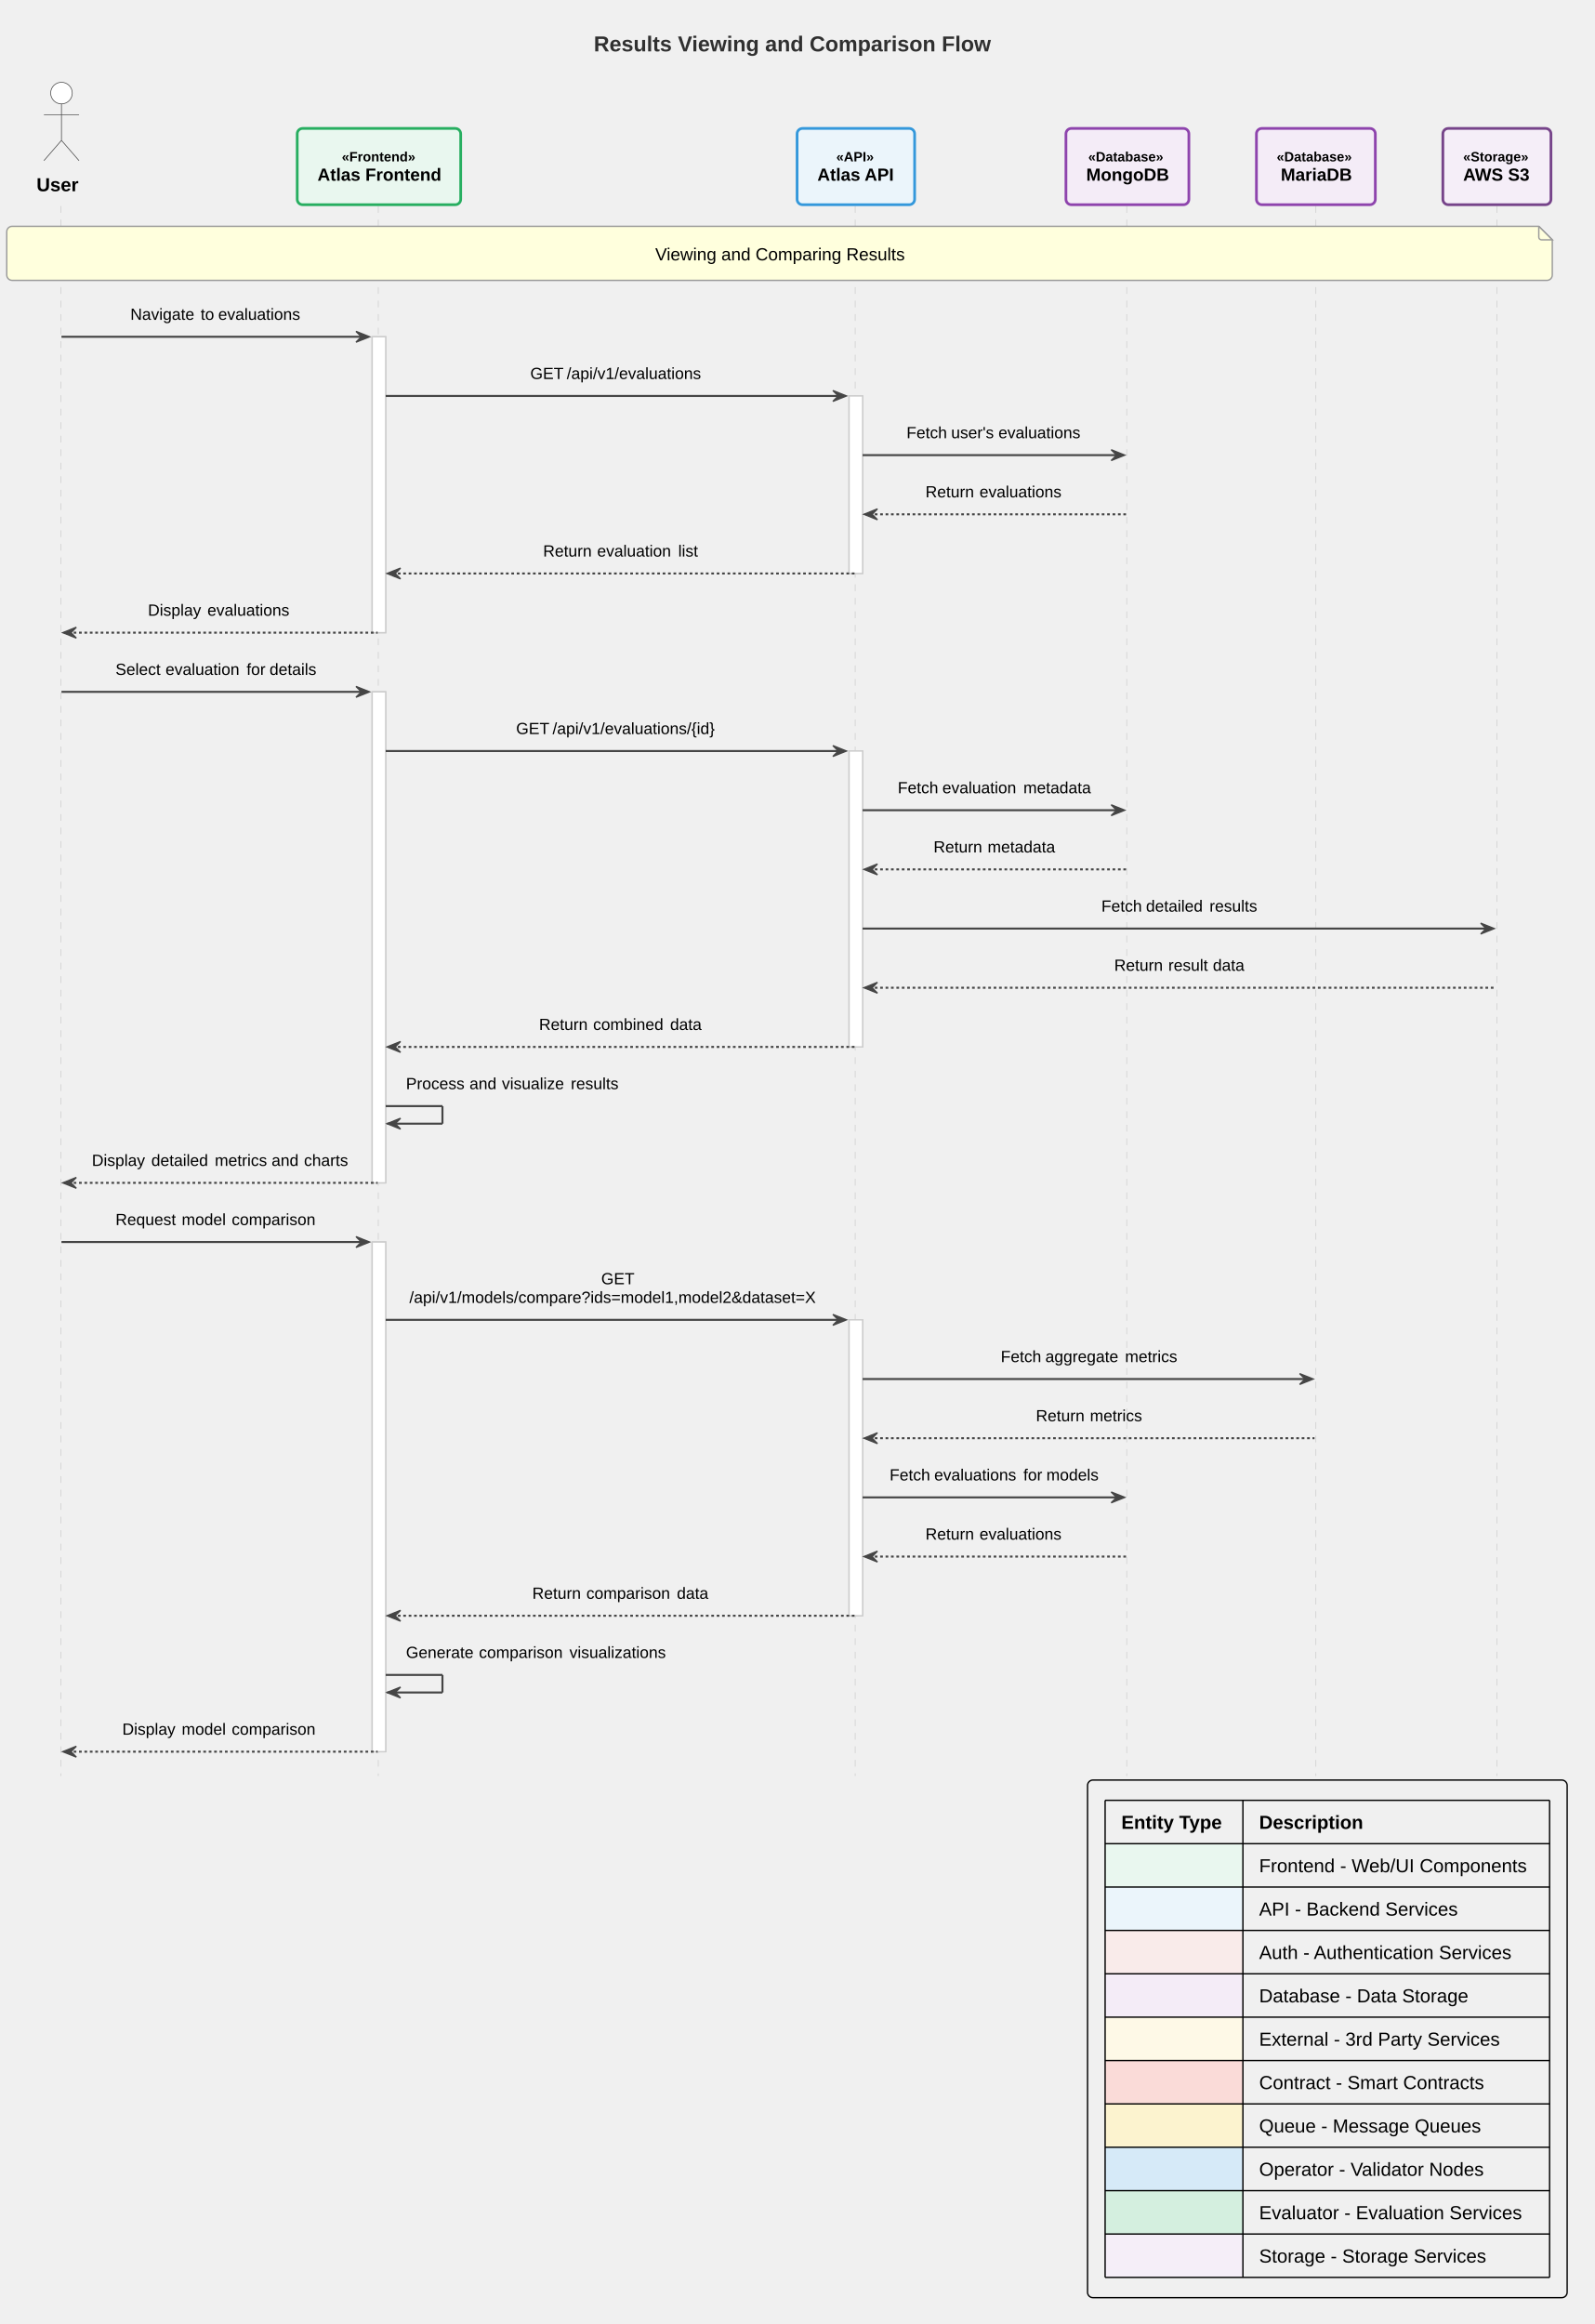
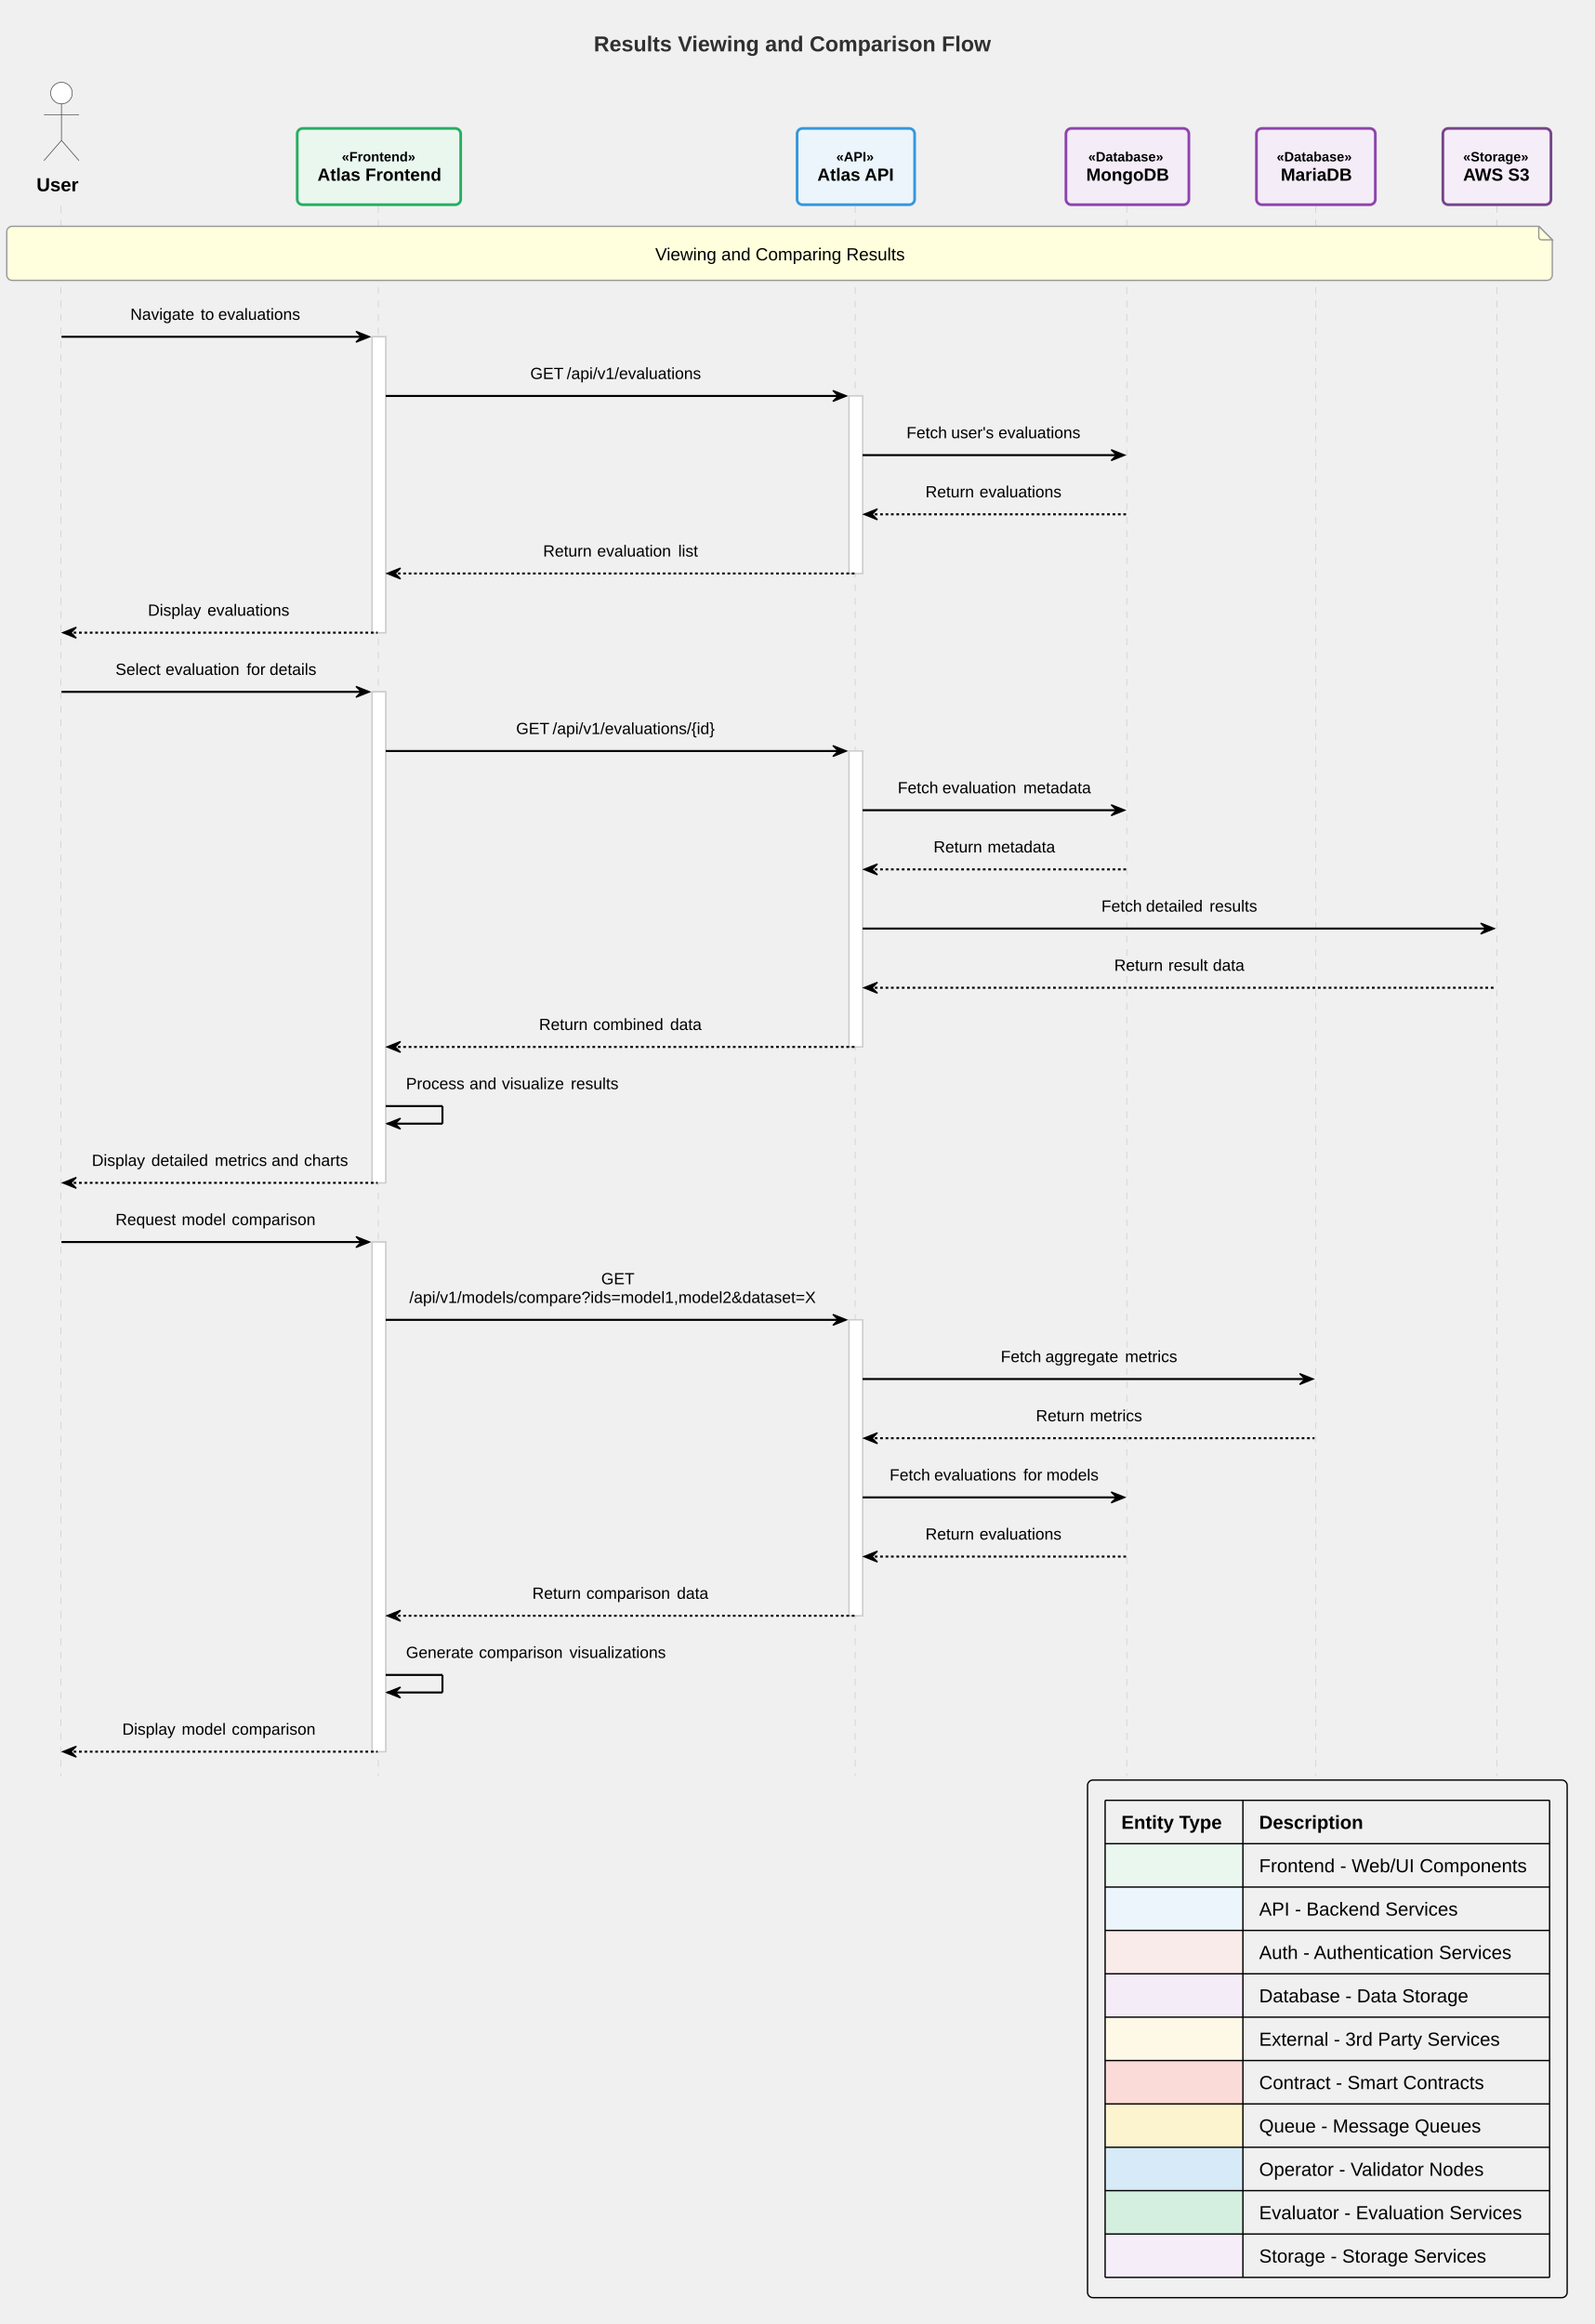
<svg xmlns="http://www.w3.org/2000/svg" contentStyleType="text/css" height="1720px" preserveAspectRatio="none" style="width:1180px;height:1720px;background:#FFFFFF;" version="1.1" viewBox="0 0 1180 1720" width="1180px" zoomAndPan="magnify">
  <defs />
  <g>
    <text fill="#303030" font-family="Arial" font-size="16" font-weight="bold" lengthAdjust="spacing" textLength="293" x="439.5" y="38.008">Results Viewing and Comparison Flow</text>
    <rect fill="#FFFFFF" height="218.994" style="stroke:#CCCCCC;stroke-width:1.0;" width="10" x="275.5" y="249.245" />
    <rect fill="#FFFFFF" height="363.391" style="stroke:#CCCCCC;stroke-width:1.0;" width="10" x="275.5" y="512.038" />
    <rect fill="#FFFFFF" height="377.19" style="stroke:#CCCCCC;stroke-width:1.0;" width="10" x="275.5" y="919.227" />
    <rect fill="#FFFFFF" height="131.397" style="stroke:#CCCCCC;stroke-width:1.0;" width="10" x="628.5" y="293.043" />
    <rect fill="#FFFFFF" height="218.994" style="stroke:#CCCCCC;stroke-width:1.0;" width="10" x="628.5" y="555.836" />
    <rect fill="#FFFFFF" height="218.994" style="stroke:#CCCCCC;stroke-width:1.0;" width="10" x="628.5" y="976.825" />
    <line style="stroke:#CCCCCC;stroke-width:0.5;stroke-dasharray:5.0,5.0;" x1="45" x2="45" y1="152.497" y2="1314.417" />
    <line style="stroke:#CCCCCC;stroke-width:0.5;stroke-dasharray:5.0,5.0;" x1="280" x2="280" y1="152.497" y2="1314.417" />
    <line style="stroke:#CCCCCC;stroke-width:0.5;stroke-dasharray:5.0,5.0;" x1="633" x2="633" y1="152.497" y2="1314.417" />
    <line style="stroke:#CCCCCC;stroke-width:0.5;stroke-dasharray:5.0,5.0;" x1="834" x2="834" y1="152.497" y2="1314.417" />
    <line style="stroke:#CCCCCC;stroke-width:0.5;stroke-dasharray:5.0,5.0;" x1="974" x2="974" y1="152.497" y2="1314.417" />
    <line style="stroke:#CCCCCC;stroke-width:0.5;stroke-dasharray:5.0,5.0;" x1="1108" x2="1108" y1="152.497" y2="1314.417" />
    <text fill="#000000" font-family="Arial" font-size="14" font-weight="bold" lengthAdjust="spacing" textLength="31" x="27" y="141.53">User</text>
    <ellipse cx="45.5" cy="68.898" fill="#FFFFFF" rx="8" ry="8" style="stroke:#454545;stroke-width:0.5;" />
    <path d="M45.5,76.898 L45.5,103.898 M32.5,84.898 L58.5,84.898 M45.5,103.898 L32.5,118.898 M45.5,103.898 L58.5,118.898 " fill="none" style="stroke:#454545;stroke-width:0.5;" />
    <rect fill="#E9F7EF" height="56.448" rx="4" ry="4" style="stroke:#27AE60;stroke-width:2.0;" width="121" x="220" y="95.049" />
    <text fill="#000000" font-family="Arial" font-size="10" font-weight="bold" lengthAdjust="spacing" textLength="55" x="253" y="119.429">«Frontend»</text>
    <text fill="#000000" font-family="Arial" font-size="13" font-weight="bold" lengthAdjust="spacing" textLength="91" x="235" y="133.742">Atlas Frontend</text>
    <rect fill="#EBF5FB" height="56.448" rx="4" ry="4" style="stroke:#3498DB;stroke-width:2.0;" width="87" x="590" y="95.049" />
    <text fill="#000000" font-family="Arial" font-size="10" font-weight="bold" lengthAdjust="spacing" textLength="29" x="619" y="119.429">«API»</text>
    <text fill="#000000" font-family="Arial" font-size="13" font-weight="bold" lengthAdjust="spacing" textLength="57" x="605" y="133.742">Atlas API</text>
    <rect fill="#F4ECF7" height="56.448" rx="4" ry="4" style="stroke:#8E44AD;stroke-width:2.0;" width="91" x="789" y="95.049" />
    <text fill="#000000" font-family="Arial" font-size="10" font-weight="bold" lengthAdjust="spacing" textLength="58" x="805.5" y="119.429">«Database»</text>
    <text fill="#000000" font-family="Arial" font-size="13" font-weight="bold" lengthAdjust="spacing" textLength="61" x="804" y="133.742">MongoDB</text>
    <rect fill="#F4ECF7" height="56.448" rx="4" ry="4" style="stroke:#8E44AD;stroke-width:2.0;" width="88" x="930" y="95.049" />
    <text fill="#000000" font-family="Arial" font-size="10" font-weight="bold" lengthAdjust="spacing" textLength="58" x="945" y="119.429">«Database»</text>
    <text fill="#000000" font-family="Arial" font-size="13" font-weight="bold" lengthAdjust="spacing" textLength="52" x="948" y="133.742">MariaDB</text>
    <rect fill="#F5EEF8" height="56.448" rx="4" ry="4" style="stroke:#76448A;stroke-width:2.0;" width="80" x="1068" y="95.049" />
    <text fill="#000000" font-family="Arial" font-size="10" font-weight="bold" lengthAdjust="spacing" textLength="50" x="1083" y="119.429">«Storage»</text>
    <text fill="#000000" font-family="Arial" font-size="13" font-weight="bold" lengthAdjust="spacing" textLength="50" x="1083" y="133.742">AWS S3</text>
    <rect fill="#FFFFFF" height="218.994" style="stroke:#CCCCCC;stroke-width:1.0;" width="10" x="275.5" y="249.245" />
    <rect fill="#FFFFFF" height="363.391" style="stroke:#CCCCCC;stroke-width:1.0;" width="10" x="275.5" y="512.038" />
    <rect fill="#FFFFFF" height="377.19" style="stroke:#CCCCCC;stroke-width:1.0;" width="10" x="275.5" y="919.227" />
    <rect fill="#FFFFFF" height="131.397" style="stroke:#CCCCCC;stroke-width:1.0;" width="10" x="628.5" y="293.043" />
    <rect fill="#FFFFFF" height="218.994" style="stroke:#CCCCCC;stroke-width:1.0;" width="10" x="628.5" y="555.836" />
    <rect fill="#FFFFFF" height="218.994" style="stroke:#CCCCCC;stroke-width:1.0;" width="10" x="628.5" y="976.825" />
    <path d="M5,171.497 L5,203.497 A4,4 0 0 0 9,207.497 L1145,207.497 A4,4 0 0 0 1149,203.497 L1149,177.497 L1139,167.497 L9,167.497 A4,4 0 0 0 5,171.497 " fill="#FFFFDD" style="stroke:#999999;stroke-width:1.0;" />
    <path d="M1139,167.497 L1139,175.497 A2,2 0 0 0 1141,177.497 L1149,177.497 L1139,167.497 " fill="#FFFFDD" style="stroke:#999999;stroke-width:1.0;" />
    <text fill="#000000" font-family="Arial" font-size="13" lengthAdjust="spacing" textLength="184" x="485" y="192.691">Viewing and Comparing Results</text>
-     <polygon fill="#454545" points="263.5,245.245,273.5,249.245,263.5,253.245,267.5,249.245" style="stroke:#454545;stroke-width:1.0;" />
-     <line style="stroke:#454545;stroke-width:1.5;" x1="45.5" x2="269.5" y1="249.245" y2="249.245" />
+     <polygon fill="#000000" points="263.5,245.245,273.5,249.245,263.5,253.245,267.5,249.245" style="stroke:#000000;stroke-width:1.0;" />
+     <line style="stroke:#000000;stroke-width:1.5;" x1="45.5" x2="269.5" y1="249.245" y2="249.245" />
    <text fill="#000000" font-family="Arial" font-size="12" lengthAdjust="spacing" textLength="49" x="96.5" y="236.702">Navigate</text>
    <text fill="#000000" font-family="Arial" font-size="12" lengthAdjust="spacing" textLength="3" x="145.5" y="236.702"> </text>
    <text fill="#000000" font-family="Arial" font-size="12" lengthAdjust="spacing" textLength="10" x="148.5" y="236.702">to</text>
    <text fill="#000000" font-family="Arial" font-size="12" lengthAdjust="spacing" textLength="3" x="158.5" y="236.702"> </text>
    <text fill="#000000" font-family="Arial" font-size="12" lengthAdjust="spacing" textLength="63" x="161.5" y="236.702">evaluations</text>
-     <polygon fill="#454545" points="616.5,289.043,626.5,293.043,616.5,297.043,620.5,293.043" style="stroke:#454545;stroke-width:1.0;" />
-     <line style="stroke:#454545;stroke-width:1.5;" x1="285.5" x2="622.5" y1="293.043" y2="293.043" />
+     <polygon fill="#000000" points="616.5,289.043,626.5,293.043,616.5,297.043,620.5,293.043" style="stroke:#000000;stroke-width:1.0;" />
+     <line style="stroke:#000000;stroke-width:1.5;" x1="285.5" x2="622.5" y1="293.043" y2="293.043" />
    <text fill="#000000" font-family="Arial" font-size="12" lengthAdjust="spacing" textLength="24" x="392.5" y="280.5">GET</text>
    <text fill="#000000" font-family="Arial" font-size="12" lengthAdjust="spacing" textLength="3" x="416.5" y="280.5"> </text>
    <text fill="#000000" font-family="Arial" font-size="12" lengthAdjust="spacing" textLength="102" x="419.5" y="280.5">/api/v1/evaluations</text>
-     <polygon fill="#454545" points="822.5,332.842,832.5,336.842,822.5,340.842,826.5,336.842" style="stroke:#454545;stroke-width:1.0;" />
-     <line style="stroke:#454545;stroke-width:1.5;" x1="638.5" x2="828.5" y1="336.842" y2="336.842" />
+     <polygon fill="#000000" points="822.5,332.842,832.5,336.842,822.5,340.842,826.5,336.842" style="stroke:#000000;stroke-width:1.0;" />
+     <line style="stroke:#000000;stroke-width:1.5;" x1="638.5" x2="828.5" y1="336.842" y2="336.842" />
    <text fill="#000000" font-family="Arial" font-size="12" lengthAdjust="spacing" textLength="30" x="671" y="324.299">Fetch</text>
    <text fill="#000000" font-family="Arial" font-size="12" lengthAdjust="spacing" textLength="3" x="701" y="324.299"> </text>
    <text fill="#000000" font-family="Arial" font-size="12" lengthAdjust="spacing" textLength="32" x="704" y="324.299">user's</text>
    <text fill="#000000" font-family="Arial" font-size="12" lengthAdjust="spacing" textLength="3" x="736" y="324.299"> </text>
    <text fill="#000000" font-family="Arial" font-size="12" lengthAdjust="spacing" textLength="63" x="739" y="324.299">evaluations</text>
-     <polygon fill="#454545" points="649.5,376.641,639.5,380.641,649.5,384.641,645.5,380.641" style="stroke:#454545;stroke-width:1.0;" />
-     <line style="stroke:#454545;stroke-width:1.5;stroke-dasharray:2.0,2.0;" x1="643.5" x2="833.5" y1="380.641" y2="380.641" />
+     <polygon fill="#000000" points="649.5,376.641,639.5,380.641,649.5,384.641,645.5,380.641" style="stroke:#000000;stroke-width:1.0;" />
+     <line style="stroke:#000000;stroke-width:1.5;stroke-dasharray:2.0,2.0;" x1="643.5" x2="833.5" y1="380.641" y2="380.641" />
    <text fill="#000000" font-family="Arial" font-size="12" lengthAdjust="spacing" textLength="37" x="685" y="368.098">Return</text>
    <text fill="#000000" font-family="Arial" font-size="12" lengthAdjust="spacing" textLength="3" x="722" y="368.098"> </text>
    <text fill="#000000" font-family="Arial" font-size="12" lengthAdjust="spacing" textLength="63" x="725" y="368.098">evaluations</text>
-     <polygon fill="#454545" points="296.5,420.44,286.5,424.44,296.5,428.44,292.5,424.44" style="stroke:#454545;stroke-width:1.0;" />
-     <line style="stroke:#454545;stroke-width:1.5;stroke-dasharray:2.0,2.0;" x1="290.5" x2="632.5" y1="424.44" y2="424.44" />
+     <polygon fill="#000000" points="296.5,420.44,286.5,424.44,296.5,428.44,292.5,424.44" style="stroke:#000000;stroke-width:1.0;" />
+     <line style="stroke:#000000;stroke-width:1.5;stroke-dasharray:2.0,2.0;" x1="290.5" x2="632.5" y1="424.44" y2="424.44" />
    <text fill="#000000" font-family="Arial" font-size="12" lengthAdjust="spacing" textLength="37" x="402" y="411.897">Return</text>
    <text fill="#000000" font-family="Arial" font-size="12" lengthAdjust="spacing" textLength="3" x="439" y="411.897"> </text>
    <text fill="#000000" font-family="Arial" font-size="12" lengthAdjust="spacing" textLength="57" x="442" y="411.897">evaluation</text>
    <text fill="#000000" font-family="Arial" font-size="12" lengthAdjust="spacing" textLength="3" x="499" y="411.897"> </text>
    <text fill="#000000" font-family="Arial" font-size="12" lengthAdjust="spacing" textLength="15" x="502" y="411.897">list</text>
-     <polygon fill="#454545" points="56.5,464.239,46.5,468.239,56.5,472.239,52.5,468.239" style="stroke:#454545;stroke-width:1.0;" />
-     <line style="stroke:#454545;stroke-width:1.5;stroke-dasharray:2.0,2.0;" x1="50.5" x2="279.5" y1="468.239" y2="468.239" />
+     <polygon fill="#000000" points="56.5,464.239,46.5,468.239,56.5,472.239,52.5,468.239" style="stroke:#000000;stroke-width:1.0;" />
+     <line style="stroke:#000000;stroke-width:1.5;stroke-dasharray:2.0,2.0;" x1="50.5" x2="279.5" y1="468.239" y2="468.239" />
    <text fill="#000000" font-family="Arial" font-size="12" lengthAdjust="spacing" textLength="41" x="109.5" y="455.696">Display</text>
    <text fill="#000000" font-family="Arial" font-size="12" lengthAdjust="spacing" textLength="3" x="150.5" y="455.696"> </text>
    <text fill="#000000" font-family="Arial" font-size="12" lengthAdjust="spacing" textLength="63" x="153.5" y="455.696">evaluations</text>
-     <polygon fill="#454545" points="263.5,508.038,273.5,512.038,263.5,516.038,267.5,512.038" style="stroke:#454545;stroke-width:1.0;" />
-     <line style="stroke:#454545;stroke-width:1.5;" x1="45.5" x2="269.5" y1="512.038" y2="512.038" />
+     <polygon fill="#000000" points="263.5,508.038,273.5,512.038,263.5,516.038,267.5,512.038" style="stroke:#000000;stroke-width:1.0;" />
+     <line style="stroke:#000000;stroke-width:1.5;" x1="45.5" x2="269.5" y1="512.038" y2="512.038" />
    <text fill="#000000" font-family="Arial" font-size="12" lengthAdjust="spacing" textLength="34" x="85.5" y="499.495">Select</text>
    <text fill="#000000" font-family="Arial" font-size="12" lengthAdjust="spacing" textLength="3" x="119.5" y="499.495"> </text>
    <text fill="#000000" font-family="Arial" font-size="12" lengthAdjust="spacing" textLength="57" x="122.5" y="499.495">evaluation</text>
    <text fill="#000000" font-family="Arial" font-size="12" lengthAdjust="spacing" textLength="3" x="179.5" y="499.495"> </text>
    <text fill="#000000" font-family="Arial" font-size="12" lengthAdjust="spacing" textLength="14" x="182.5" y="499.495">for</text>
    <text fill="#000000" font-family="Arial" font-size="12" lengthAdjust="spacing" textLength="3" x="196.5" y="499.495"> </text>
    <text fill="#000000" font-family="Arial" font-size="12" lengthAdjust="spacing" textLength="36" x="199.5" y="499.495">details</text>
-     <polygon fill="#454545" points="616.5,551.836,626.5,555.836,616.5,559.836,620.5,555.836" style="stroke:#454545;stroke-width:1.0;" />
-     <line style="stroke:#454545;stroke-width:1.5;" x1="285.5" x2="622.5" y1="555.836" y2="555.836" />
+     <polygon fill="#000000" points="616.5,551.836,626.5,555.836,616.5,559.836,620.5,555.836" style="stroke:#000000;stroke-width:1.0;" />
+     <line style="stroke:#000000;stroke-width:1.5;" x1="285.5" x2="622.5" y1="555.836" y2="555.836" />
    <text fill="#000000" font-family="Arial" font-size="12" lengthAdjust="spacing" textLength="24" x="382" y="543.293">GET</text>
    <text fill="#000000" font-family="Arial" font-size="12" lengthAdjust="spacing" textLength="3" x="406" y="543.293"> </text>
    <text fill="#000000" font-family="Arial" font-size="12" lengthAdjust="spacing" textLength="123" x="409" y="543.293">/api/v1/evaluations/{id}</text>
-     <polygon fill="#454545" points="822.5,595.635,832.5,599.635,822.5,603.635,826.5,599.635" style="stroke:#454545;stroke-width:1.0;" />
-     <line style="stroke:#454545;stroke-width:1.5;" x1="638.5" x2="828.5" y1="599.635" y2="599.635" />
+     <polygon fill="#000000" points="822.5,595.635,832.5,599.635,822.5,603.635,826.5,599.635" style="stroke:#000000;stroke-width:1.0;" />
+     <line style="stroke:#000000;stroke-width:1.5;" x1="638.5" x2="828.5" y1="599.635" y2="599.635" />
    <text fill="#000000" font-family="Arial" font-size="12" lengthAdjust="spacing" textLength="30" x="664.5" y="587.092">Fetch</text>
    <text fill="#000000" font-family="Arial" font-size="12" lengthAdjust="spacing" textLength="3" x="694.5" y="587.092"> </text>
    <text fill="#000000" font-family="Arial" font-size="12" lengthAdjust="spacing" textLength="57" x="697.5" y="587.092">evaluation</text>
    <text fill="#000000" font-family="Arial" font-size="12" lengthAdjust="spacing" textLength="3" x="754.5" y="587.092"> </text>
    <text fill="#000000" font-family="Arial" font-size="12" lengthAdjust="spacing" textLength="51" x="757.5" y="587.092">metadata</text>
-     <polygon fill="#454545" points="649.5,639.434,639.5,643.434,649.5,647.434,645.5,643.434" style="stroke:#454545;stroke-width:1.0;" />
-     <line style="stroke:#454545;stroke-width:1.5;stroke-dasharray:2.0,2.0;" x1="643.5" x2="833.5" y1="643.434" y2="643.434" />
+     <polygon fill="#000000" points="649.5,639.434,639.5,643.434,649.5,647.434,645.5,643.434" style="stroke:#000000;stroke-width:1.0;" />
+     <line style="stroke:#000000;stroke-width:1.5;stroke-dasharray:2.0,2.0;" x1="643.5" x2="833.5" y1="643.434" y2="643.434" />
    <text fill="#000000" font-family="Arial" font-size="12" lengthAdjust="spacing" textLength="37" x="691" y="630.891">Return</text>
    <text fill="#000000" font-family="Arial" font-size="12" lengthAdjust="spacing" textLength="3" x="728" y="630.891"> </text>
    <text fill="#000000" font-family="Arial" font-size="12" lengthAdjust="spacing" textLength="51" x="731" y="630.891">metadata</text>
-     <polygon fill="#454545" points="1096,683.233,1106,687.233,1096,691.233,1100,687.233" style="stroke:#454545;stroke-width:1.0;" />
-     <line style="stroke:#454545;stroke-width:1.5;" x1="638.5" x2="1102" y1="687.233" y2="687.233" />
+     <polygon fill="#000000" points="1096,683.233,1106,687.233,1096,691.233,1100,687.233" style="stroke:#000000;stroke-width:1.0;" />
+     <line style="stroke:#000000;stroke-width:1.5;" x1="638.5" x2="1102" y1="687.233" y2="687.233" />
    <text fill="#000000" font-family="Arial" font-size="12" lengthAdjust="spacing" textLength="30" x="815.25" y="674.69">Fetch</text>
    <text fill="#000000" font-family="Arial" font-size="12" lengthAdjust="spacing" textLength="3" x="845.25" y="674.69"> </text>
    <text fill="#000000" font-family="Arial" font-size="12" lengthAdjust="spacing" textLength="44" x="848.25" y="674.69">detailed</text>
    <text fill="#000000" font-family="Arial" font-size="12" lengthAdjust="spacing" textLength="3" x="892.25" y="674.69"> </text>
    <text fill="#000000" font-family="Arial" font-size="12" lengthAdjust="spacing" textLength="36" x="895.25" y="674.69">results</text>
-     <polygon fill="#454545" points="649.5,727.032,639.5,731.032,649.5,735.032,645.5,731.032" style="stroke:#454545;stroke-width:1.0;" />
-     <line style="stroke:#454545;stroke-width:1.5;stroke-dasharray:2.0,2.0;" x1="643.5" x2="1107" y1="731.032" y2="731.032" />
+     <polygon fill="#000000" points="649.5,727.032,639.5,731.032,649.5,735.032,645.5,731.032" style="stroke:#000000;stroke-width:1.0;" />
+     <line style="stroke:#000000;stroke-width:1.5;stroke-dasharray:2.0,2.0;" x1="643.5" x2="1107" y1="731.032" y2="731.032" />
    <text fill="#000000" font-family="Arial" font-size="12" lengthAdjust="spacing" textLength="37" x="824.75" y="718.489">Return</text>
    <text fill="#000000" font-family="Arial" font-size="12" lengthAdjust="spacing" textLength="3" x="861.75" y="718.489"> </text>
    <text fill="#000000" font-family="Arial" font-size="12" lengthAdjust="spacing" textLength="30" x="864.75" y="718.489">result</text>
    <text fill="#000000" font-family="Arial" font-size="12" lengthAdjust="spacing" textLength="3" x="894.75" y="718.489"> </text>
    <text fill="#000000" font-family="Arial" font-size="12" lengthAdjust="spacing" textLength="24" x="897.75" y="718.489">data</text>
-     <polygon fill="#454545" points="296.5,770.831,286.5,774.831,296.5,778.831,292.5,774.831" style="stroke:#454545;stroke-width:1.0;" />
-     <line style="stroke:#454545;stroke-width:1.5;stroke-dasharray:2.0,2.0;" x1="290.5" x2="632.5" y1="774.831" y2="774.831" />
+     <polygon fill="#000000" points="296.5,770.831,286.5,774.831,296.5,778.831,292.5,774.831" style="stroke:#000000;stroke-width:1.0;" />
+     <line style="stroke:#000000;stroke-width:1.5;stroke-dasharray:2.0,2.0;" x1="290.5" x2="632.5" y1="774.831" y2="774.831" />
    <text fill="#000000" font-family="Arial" font-size="12" lengthAdjust="spacing" textLength="37" x="399" y="762.288">Return</text>
    <text fill="#000000" font-family="Arial" font-size="12" lengthAdjust="spacing" textLength="3" x="436" y="762.288"> </text>
    <text fill="#000000" font-family="Arial" font-size="12" lengthAdjust="spacing" textLength="54" x="439" y="762.288">combined</text>
    <text fill="#000000" font-family="Arial" font-size="12" lengthAdjust="spacing" textLength="3" x="493" y="762.288"> </text>
    <text fill="#000000" font-family="Arial" font-size="12" lengthAdjust="spacing" textLength="24" x="496" y="762.288">data</text>
-     <line style="stroke:#454545;stroke-width:1.5;" x1="285.5" x2="327.5" y1="818.629" y2="818.629" />
-     <line style="stroke:#454545;stroke-width:1.5;" x1="327.5" x2="327.5" y1="818.629" y2="831.629" />
-     <line style="stroke:#454545;stroke-width:1.5;" x1="286.5" x2="327.5" y1="831.629" y2="831.629" />
-     <polygon fill="#454545" points="296.5,827.629,286.5,831.629,296.5,835.629,292.5,831.629" style="stroke:#454545;stroke-width:1.0;" />
+     <line style="stroke:#000000;stroke-width:1.5;" x1="285.5" x2="327.5" y1="818.629" y2="818.629" />
+     <line style="stroke:#000000;stroke-width:1.5;" x1="327.5" x2="327.5" y1="818.629" y2="831.629" />
+     <line style="stroke:#000000;stroke-width:1.5;" x1="286.5" x2="327.5" y1="831.629" y2="831.629" />
+     <polygon fill="#000000" points="296.5,827.629,286.5,831.629,296.5,835.629,292.5,831.629" style="stroke:#000000;stroke-width:1.0;" />
    <text fill="#000000" font-family="Arial" font-size="12" lengthAdjust="spacing" textLength="44" x="300.5" y="806.086">Process</text>
    <text fill="#000000" font-family="Arial" font-size="12" lengthAdjust="spacing" textLength="3" x="344.5" y="806.086"> </text>
    <text fill="#000000" font-family="Arial" font-size="12" lengthAdjust="spacing" textLength="21" x="347.5" y="806.086">and</text>
    <text fill="#000000" font-family="Arial" font-size="12" lengthAdjust="spacing" textLength="3" x="368.5" y="806.086"> </text>
    <text fill="#000000" font-family="Arial" font-size="12" lengthAdjust="spacing" textLength="48" x="371.5" y="806.086">visualize</text>
    <text fill="#000000" font-family="Arial" font-size="12" lengthAdjust="spacing" textLength="3" x="419.5" y="806.086"> </text>
    <text fill="#000000" font-family="Arial" font-size="12" lengthAdjust="spacing" textLength="36" x="422.5" y="806.086">results</text>
-     <polygon fill="#454545" points="56.5,871.428,46.5,875.428,56.5,879.428,52.5,875.428" style="stroke:#454545;stroke-width:1.0;" />
-     <line style="stroke:#454545;stroke-width:1.5;stroke-dasharray:2.0,2.0;" x1="50.5" x2="279.5" y1="875.428" y2="875.428" />
+     <polygon fill="#000000" points="56.5,871.428,46.5,875.428,56.5,879.428,52.5,875.428" style="stroke:#000000;stroke-width:1.0;" />
+     <line style="stroke:#000000;stroke-width:1.5;stroke-dasharray:2.0,2.0;" x1="50.5" x2="279.5" y1="875.428" y2="875.428" />
    <text fill="#000000" font-family="Arial" font-size="12" lengthAdjust="spacing" textLength="41" x="68" y="862.885">Display</text>
    <text fill="#000000" font-family="Arial" font-size="12" lengthAdjust="spacing" textLength="3" x="109" y="862.885"> </text>
    <text fill="#000000" font-family="Arial" font-size="12" lengthAdjust="spacing" textLength="44" x="112" y="862.885">detailed</text>
    <text fill="#000000" font-family="Arial" font-size="12" lengthAdjust="spacing" textLength="3" x="156" y="862.885"> </text>
    <text fill="#000000" font-family="Arial" font-size="12" lengthAdjust="spacing" textLength="39" x="159" y="862.885">metrics</text>
    <text fill="#000000" font-family="Arial" font-size="12" lengthAdjust="spacing" textLength="3" x="198" y="862.885"> </text>
    <text fill="#000000" font-family="Arial" font-size="12" lengthAdjust="spacing" textLength="21" x="201" y="862.885">and</text>
    <text fill="#000000" font-family="Arial" font-size="12" lengthAdjust="spacing" textLength="3" x="222" y="862.885"> </text>
    <text fill="#000000" font-family="Arial" font-size="12" lengthAdjust="spacing" textLength="33" x="225" y="862.885">charts</text>
-     <polygon fill="#454545" points="263.5,915.227,273.5,919.227,263.5,923.227,267.5,919.227" style="stroke:#454545;stroke-width:1.0;" />
-     <line style="stroke:#454545;stroke-width:1.5;" x1="45.5" x2="269.5" y1="919.227" y2="919.227" />
+     <polygon fill="#000000" points="263.5,915.227,273.5,919.227,263.5,923.227,267.5,919.227" style="stroke:#000000;stroke-width:1.0;" />
+     <line style="stroke:#000000;stroke-width:1.5;" x1="45.5" x2="269.5" y1="919.227" y2="919.227" />
    <text fill="#000000" font-family="Arial" font-size="12" lengthAdjust="spacing" textLength="46" x="85.5" y="906.684">Request</text>
    <text fill="#000000" font-family="Arial" font-size="12" lengthAdjust="spacing" textLength="3" x="131.5" y="906.684"> </text>
    <text fill="#000000" font-family="Arial" font-size="12" lengthAdjust="spacing" textLength="34" x="134.5" y="906.684">model</text>
    <text fill="#000000" font-family="Arial" font-size="12" lengthAdjust="spacing" textLength="3" x="168.5" y="906.684"> </text>
    <text fill="#000000" font-family="Arial" font-size="12" lengthAdjust="spacing" textLength="64" x="171.5" y="906.684">comparison</text>
-     <polygon fill="#454545" points="616.5,972.825,626.5,976.825,616.5,980.825,620.5,976.825" style="stroke:#454545;stroke-width:1.0;" />
-     <line style="stroke:#454545;stroke-width:1.5;" x1="285.5" x2="622.5" y1="976.825" y2="976.825" />
+     <polygon fill="#000000" points="616.5,972.825,626.5,976.825,616.5,980.825,620.5,976.825" style="stroke:#000000;stroke-width:1.0;" />
+     <line style="stroke:#000000;stroke-width:1.5;" x1="285.5" x2="622.5" y1="976.825" y2="976.825" />
    <text fill="#000000" font-family="Arial" font-size="12" lengthAdjust="spacing" textLength="24" x="445" y="950.483">GET</text>
    <text fill="#000000" font-family="Arial" font-size="12" lengthAdjust="spacing" textLength="308" x="303" y="964.282">/api/v1/models/compare?ids=model1,model2&amp;dataset=X</text>
-     <polygon fill="#454545" points="962,1016.624,972,1020.624,962,1024.623,966,1020.624" style="stroke:#454545;stroke-width:1.0;" />
-     <line style="stroke:#454545;stroke-width:1.5;" x1="638.5" x2="968" y1="1020.624" y2="1020.624" />
+     <polygon fill="#000000" points="962,1016.624,972,1020.624,962,1024.623,966,1020.624" style="stroke:#000000;stroke-width:1.0;" />
+     <line style="stroke:#000000;stroke-width:1.5;" x1="638.5" x2="968" y1="1020.624" y2="1020.624" />
    <text fill="#000000" font-family="Arial" font-size="12" lengthAdjust="spacing" textLength="30" x="740.75" y="1008.081">Fetch</text>
    <text fill="#000000" font-family="Arial" font-size="12" lengthAdjust="spacing" textLength="3" x="770.75" y="1008.081"> </text>
    <text fill="#000000" font-family="Arial" font-size="12" lengthAdjust="spacing" textLength="56" x="773.75" y="1008.081">aggregate</text>
    <text fill="#000000" font-family="Arial" font-size="12" lengthAdjust="spacing" textLength="3" x="829.75" y="1008.081"> </text>
    <text fill="#000000" font-family="Arial" font-size="12" lengthAdjust="spacing" textLength="39" x="832.75" y="1008.081">metrics</text>
-     <polygon fill="#454545" points="649.5,1060.422,639.5,1064.422,649.5,1068.422,645.5,1064.422" style="stroke:#454545;stroke-width:1.0;" />
-     <line style="stroke:#454545;stroke-width:1.5;stroke-dasharray:2.0,2.0;" x1="643.5" x2="973" y1="1064.422" y2="1064.422" />
+     <polygon fill="#000000" points="649.5,1060.422,639.5,1064.422,649.5,1068.422,645.5,1064.422" style="stroke:#000000;stroke-width:1.0;" />
+     <line style="stroke:#000000;stroke-width:1.5;stroke-dasharray:2.0,2.0;" x1="643.5" x2="973" y1="1064.422" y2="1064.422" />
    <text fill="#000000" font-family="Arial" font-size="12" lengthAdjust="spacing" textLength="37" x="766.75" y="1051.879">Return</text>
    <text fill="#000000" font-family="Arial" font-size="12" lengthAdjust="spacing" textLength="3" x="803.75" y="1051.879"> </text>
    <text fill="#000000" font-family="Arial" font-size="12" lengthAdjust="spacing" textLength="39" x="806.75" y="1051.879">metrics</text>
-     <polygon fill="#454545" points="822.5,1104.221,832.5,1108.221,822.5,1112.221,826.5,1108.221" style="stroke:#454545;stroke-width:1.0;" />
-     <line style="stroke:#454545;stroke-width:1.5;" x1="638.5" x2="828.5" y1="1108.221" y2="1108.221" />
+     <polygon fill="#000000" points="822.5,1104.221,832.5,1108.221,822.5,1112.221,826.5,1108.221" style="stroke:#000000;stroke-width:1.0;" />
+     <line style="stroke:#000000;stroke-width:1.5;" x1="638.5" x2="828.5" y1="1108.221" y2="1108.221" />
    <text fill="#000000" font-family="Arial" font-size="12" lengthAdjust="spacing" textLength="30" x="658.5" y="1095.678">Fetch</text>
    <text fill="#000000" font-family="Arial" font-size="12" lengthAdjust="spacing" textLength="3" x="688.5" y="1095.678"> </text>
    <text fill="#000000" font-family="Arial" font-size="12" lengthAdjust="spacing" textLength="63" x="691.5" y="1095.678">evaluations</text>
    <text fill="#000000" font-family="Arial" font-size="12" lengthAdjust="spacing" textLength="3" x="754.5" y="1095.678"> </text>
    <text fill="#000000" font-family="Arial" font-size="12" lengthAdjust="spacing" textLength="14" x="757.5" y="1095.678">for</text>
    <text fill="#000000" font-family="Arial" font-size="12" lengthAdjust="spacing" textLength="3" x="771.5" y="1095.678"> </text>
    <text fill="#000000" font-family="Arial" font-size="12" lengthAdjust="spacing" textLength="40" x="774.5" y="1095.678">models</text>
-     <polygon fill="#454545" points="649.5,1148.02,639.5,1152.02,649.5,1156.02,645.5,1152.02" style="stroke:#454545;stroke-width:1.0;" />
-     <line style="stroke:#454545;stroke-width:1.5;stroke-dasharray:2.0,2.0;" x1="643.5" x2="833.5" y1="1152.02" y2="1152.02" />
+     <polygon fill="#000000" points="649.5,1148.02,639.5,1152.02,649.5,1156.02,645.5,1152.02" style="stroke:#000000;stroke-width:1.0;" />
+     <line style="stroke:#000000;stroke-width:1.5;stroke-dasharray:2.0,2.0;" x1="643.5" x2="833.5" y1="1152.02" y2="1152.02" />
    <text fill="#000000" font-family="Arial" font-size="12" lengthAdjust="spacing" textLength="37" x="685" y="1139.477">Return</text>
    <text fill="#000000" font-family="Arial" font-size="12" lengthAdjust="spacing" textLength="3" x="722" y="1139.477"> </text>
    <text fill="#000000" font-family="Arial" font-size="12" lengthAdjust="spacing" textLength="63" x="725" y="1139.477">evaluations</text>
-     <polygon fill="#454545" points="296.5,1191.819,286.5,1195.819,296.5,1199.819,292.5,1195.819" style="stroke:#454545;stroke-width:1.0;" />
-     <line style="stroke:#454545;stroke-width:1.5;stroke-dasharray:2.0,2.0;" x1="290.5" x2="632.5" y1="1195.819" y2="1195.819" />
+     <polygon fill="#000000" points="296.5,1191.819,286.5,1195.819,296.5,1199.819,292.5,1195.819" style="stroke:#000000;stroke-width:1.0;" />
+     <line style="stroke:#000000;stroke-width:1.5;stroke-dasharray:2.0,2.0;" x1="290.5" x2="632.5" y1="1195.819" y2="1195.819" />
    <text fill="#000000" font-family="Arial" font-size="12" lengthAdjust="spacing" textLength="37" x="394" y="1183.276">Return</text>
    <text fill="#000000" font-family="Arial" font-size="12" lengthAdjust="spacing" textLength="3" x="431" y="1183.276"> </text>
    <text fill="#000000" font-family="Arial" font-size="12" lengthAdjust="spacing" textLength="64" x="434" y="1183.276">comparison</text>
    <text fill="#000000" font-family="Arial" font-size="12" lengthAdjust="spacing" textLength="3" x="498" y="1183.276"> </text>
    <text fill="#000000" font-family="Arial" font-size="12" lengthAdjust="spacing" textLength="24" x="501" y="1183.276">data</text>
-     <line style="stroke:#454545;stroke-width:1.5;" x1="285.5" x2="327.5" y1="1239.618" y2="1239.618" />
-     <line style="stroke:#454545;stroke-width:1.5;" x1="327.5" x2="327.5" y1="1239.618" y2="1252.618" />
-     <line style="stroke:#454545;stroke-width:1.5;" x1="286.5" x2="327.5" y1="1252.618" y2="1252.618" />
-     <polygon fill="#454545" points="296.5,1248.618,286.5,1252.618,296.5,1256.618,292.5,1252.618" style="stroke:#454545;stroke-width:1.0;" />
+     <line style="stroke:#000000;stroke-width:1.5;" x1="285.5" x2="327.5" y1="1239.618" y2="1239.618" />
+     <line style="stroke:#000000;stroke-width:1.5;" x1="327.5" x2="327.5" y1="1239.618" y2="1252.618" />
+     <line style="stroke:#000000;stroke-width:1.5;" x1="286.5" x2="327.5" y1="1252.618" y2="1252.618" />
+     <polygon fill="#000000" points="296.5,1248.618,286.5,1252.618,296.5,1256.618,292.5,1252.618" style="stroke:#000000;stroke-width:1.0;" />
    <text fill="#000000" font-family="Arial" font-size="12" lengthAdjust="spacing" textLength="51" x="300.5" y="1227.075">Generate</text>
    <text fill="#000000" font-family="Arial" font-size="12" lengthAdjust="spacing" textLength="3" x="351.5" y="1227.075"> </text>
    <text fill="#000000" font-family="Arial" font-size="12" lengthAdjust="spacing" textLength="64" x="354.5" y="1227.075">comparison</text>
    <text fill="#000000" font-family="Arial" font-size="12" lengthAdjust="spacing" textLength="3" x="418.5" y="1227.075"> </text>
    <text fill="#000000" font-family="Arial" font-size="12" lengthAdjust="spacing" textLength="74" x="421.5" y="1227.075">visualizations</text>
-     <polygon fill="#454545" points="56.5,1292.417,46.5,1296.417,56.5,1300.417,52.5,1296.417" style="stroke:#454545;stroke-width:1.0;" />
-     <line style="stroke:#454545;stroke-width:1.5;stroke-dasharray:2.0,2.0;" x1="50.5" x2="279.5" y1="1296.417" y2="1296.417" />
+     <polygon fill="#000000" points="56.5,1292.417,46.5,1296.417,56.5,1300.417,52.5,1296.417" style="stroke:#000000;stroke-width:1.0;" />
+     <line style="stroke:#000000;stroke-width:1.5;stroke-dasharray:2.0,2.0;" x1="50.5" x2="279.5" y1="1296.417" y2="1296.417" />
    <text fill="#000000" font-family="Arial" font-size="12" lengthAdjust="spacing" textLength="41" x="90.5" y="1283.873">Display</text>
    <text fill="#000000" font-family="Arial" font-size="12" lengthAdjust="spacing" textLength="3" x="131.5" y="1283.873"> </text>
    <text fill="#000000" font-family="Arial" font-size="12" lengthAdjust="spacing" textLength="34" x="134.5" y="1283.873">model</text>
    <text fill="#000000" font-family="Arial" font-size="12" lengthAdjust="spacing" textLength="3" x="168.5" y="1283.873"> </text>
    <text fill="#000000" font-family="Arial" font-size="12" lengthAdjust="spacing" textLength="64" x="171.5" y="1283.873">comparison</text>
    <rect fill="none" height="383.085" id="_legend" rx="4" ry="4" style="stroke:#000000;stroke-width:1.0;" width="355" x="805" y="1317.417" />
    <text fill="#000000" font-family="Arial" font-size="14" font-weight="bold" lengthAdjust="spacing" textLength="78" x="830" y="1353.548">Entity Type</text>
    <text fill="#000000" font-family="Arial" font-size="14" font-weight="bold" lengthAdjust="spacing" textLength="79" x="932" y="1353.548">Description</text>
    <rect fill="#E9F7EF" height="32.099" style="stroke:none;stroke-width:1.0;" width="102" x="818" y="1364.515" />
    <text fill="#000000" font-family="Arial" font-size="14" lengthAdjust="spacing" textLength="4" x="826" y="1385.647"> </text>
    <text fill="#000000" font-family="Arial" font-size="14" lengthAdjust="spacing" textLength="203" x="932" y="1385.647">Frontend - Web/UI Components</text>
    <rect fill="#EBF5FB" height="32.099" style="stroke:none;stroke-width:1.0;" width="102" x="818" y="1396.614" />
    <text fill="#000000" font-family="Arial" font-size="14" lengthAdjust="spacing" textLength="4" x="826" y="1417.746"> </text>
    <text fill="#000000" font-family="Arial" font-size="14" lengthAdjust="spacing" textLength="148" x="932" y="1417.746">API - Backend Services</text>
    <rect fill="#F9EBEA" height="32.099" style="stroke:none;stroke-width:1.0;" width="102" x="818" y="1428.712" />
    <text fill="#000000" font-family="Arial" font-size="14" lengthAdjust="spacing" textLength="4" x="826" y="1449.844"> </text>
    <text fill="#000000" font-family="Arial" font-size="14" lengthAdjust="spacing" textLength="190" x="932" y="1449.844">Auth - Authentication Services</text>
    <rect fill="#F4ECF7" height="32.099" style="stroke:none;stroke-width:1.0;" width="102" x="818" y="1460.811" />
    <text fill="#000000" font-family="Arial" font-size="14" lengthAdjust="spacing" textLength="4" x="826" y="1481.943"> </text>
    <text fill="#000000" font-family="Arial" font-size="14" lengthAdjust="spacing" textLength="158" x="932" y="1481.943">Database - Data Storage</text>
    <rect fill="#FEF9E7" height="32.099" style="stroke:none;stroke-width:1.0;" width="102" x="818" y="1492.91" />
    <text fill="#000000" font-family="Arial" font-size="14" lengthAdjust="spacing" textLength="4" x="826" y="1514.042"> </text>
    <text fill="#000000" font-family="Arial" font-size="14" lengthAdjust="spacing" textLength="181" x="932" y="1514.042">External - 3rd Party Services</text>
    <rect fill="#FADBD8" height="32.099" style="stroke:none;stroke-width:1.0;" width="102" x="818" y="1525.008" />
    <text fill="#000000" font-family="Arial" font-size="14" lengthAdjust="spacing" textLength="4" x="826" y="1546.14"> </text>
    <text fill="#000000" font-family="Arial" font-size="14" lengthAdjust="spacing" textLength="170" x="932" y="1546.14">Contract - Smart Contracts</text>
    <rect fill="#FCF3CF" height="32.099" style="stroke:none;stroke-width:1.0;" width="102" x="818" y="1557.107" />
    <text fill="#000000" font-family="Arial" font-size="14" lengthAdjust="spacing" textLength="4" x="826" y="1578.239"> </text>
    <text fill="#000000" font-family="Arial" font-size="14" lengthAdjust="spacing" textLength="168" x="932" y="1578.239">Queue - Message Queues</text>
    <rect fill="#D6EAF8" height="32.099" style="stroke:none;stroke-width:1.0;" width="102" x="818" y="1589.206" />
    <text fill="#000000" font-family="Arial" font-size="14" lengthAdjust="spacing" textLength="4" x="826" y="1610.337"> </text>
    <text fill="#000000" font-family="Arial" font-size="14" lengthAdjust="spacing" textLength="171" x="932" y="1610.337">Operator - Validator Nodes</text>
    <rect fill="#D4EFDF" height="32.099" style="stroke:none;stroke-width:1.0;" width="102" x="818" y="1621.304" />
    <text fill="#000000" font-family="Arial" font-size="14" lengthAdjust="spacing" textLength="4" x="826" y="1642.436"> </text>
    <text fill="#000000" font-family="Arial" font-size="14" lengthAdjust="spacing" textLength="197" x="932" y="1642.436">Evaluator - Evaluation Services</text>
    <rect fill="#F5EEF8" height="32.099" style="stroke:none;stroke-width:1.0;" width="102" x="818" y="1653.403" />
    <text fill="#000000" font-family="Arial" font-size="14" lengthAdjust="spacing" textLength="4" x="826" y="1674.535"> </text>
    <text fill="#000000" font-family="Arial" font-size="14" lengthAdjust="spacing" textLength="171" x="932" y="1674.535">Storage - Storage Services</text>
    <line style="stroke:#000000;stroke-width:1.0;" x1="818" x2="1147" y1="1332.417" y2="1332.417" />
    <line style="stroke:#000000;stroke-width:1.0;" x1="818" x2="1147" y1="1364.515" y2="1364.515" />
    <line style="stroke:#000000;stroke-width:1.0;" x1="818" x2="1147" y1="1396.614" y2="1396.614" />
    <line style="stroke:#000000;stroke-width:1.0;" x1="818" x2="1147" y1="1428.712" y2="1428.712" />
    <line style="stroke:#000000;stroke-width:1.0;" x1="818" x2="1147" y1="1460.811" y2="1460.811" />
    <line style="stroke:#000000;stroke-width:1.0;" x1="818" x2="1147" y1="1492.91" y2="1492.91" />
    <line style="stroke:#000000;stroke-width:1.0;" x1="818" x2="1147" y1="1525.008" y2="1525.008" />
    <line style="stroke:#000000;stroke-width:1.0;" x1="818" x2="1147" y1="1557.107" y2="1557.107" />
    <line style="stroke:#000000;stroke-width:1.0;" x1="818" x2="1147" y1="1589.206" y2="1589.206" />
    <line style="stroke:#000000;stroke-width:1.0;" x1="818" x2="1147" y1="1621.304" y2="1621.304" />
    <line style="stroke:#000000;stroke-width:1.0;" x1="818" x2="1147" y1="1653.403" y2="1653.403" />
    <line style="stroke:#000000;stroke-width:1.0;" x1="818" x2="1147" y1="1685.502" y2="1685.502" />
    <line style="stroke:#000000;stroke-width:1.0;" x1="818" x2="818" y1="1332.417" y2="1685.502" />
    <line style="stroke:#000000;stroke-width:1.0;" x1="920" x2="920" y1="1332.417" y2="1685.502" />
    <line style="stroke:#000000;stroke-width:1.0;" x1="1147" x2="1147" y1="1332.417" y2="1685.502" />
  </g>
</svg>
